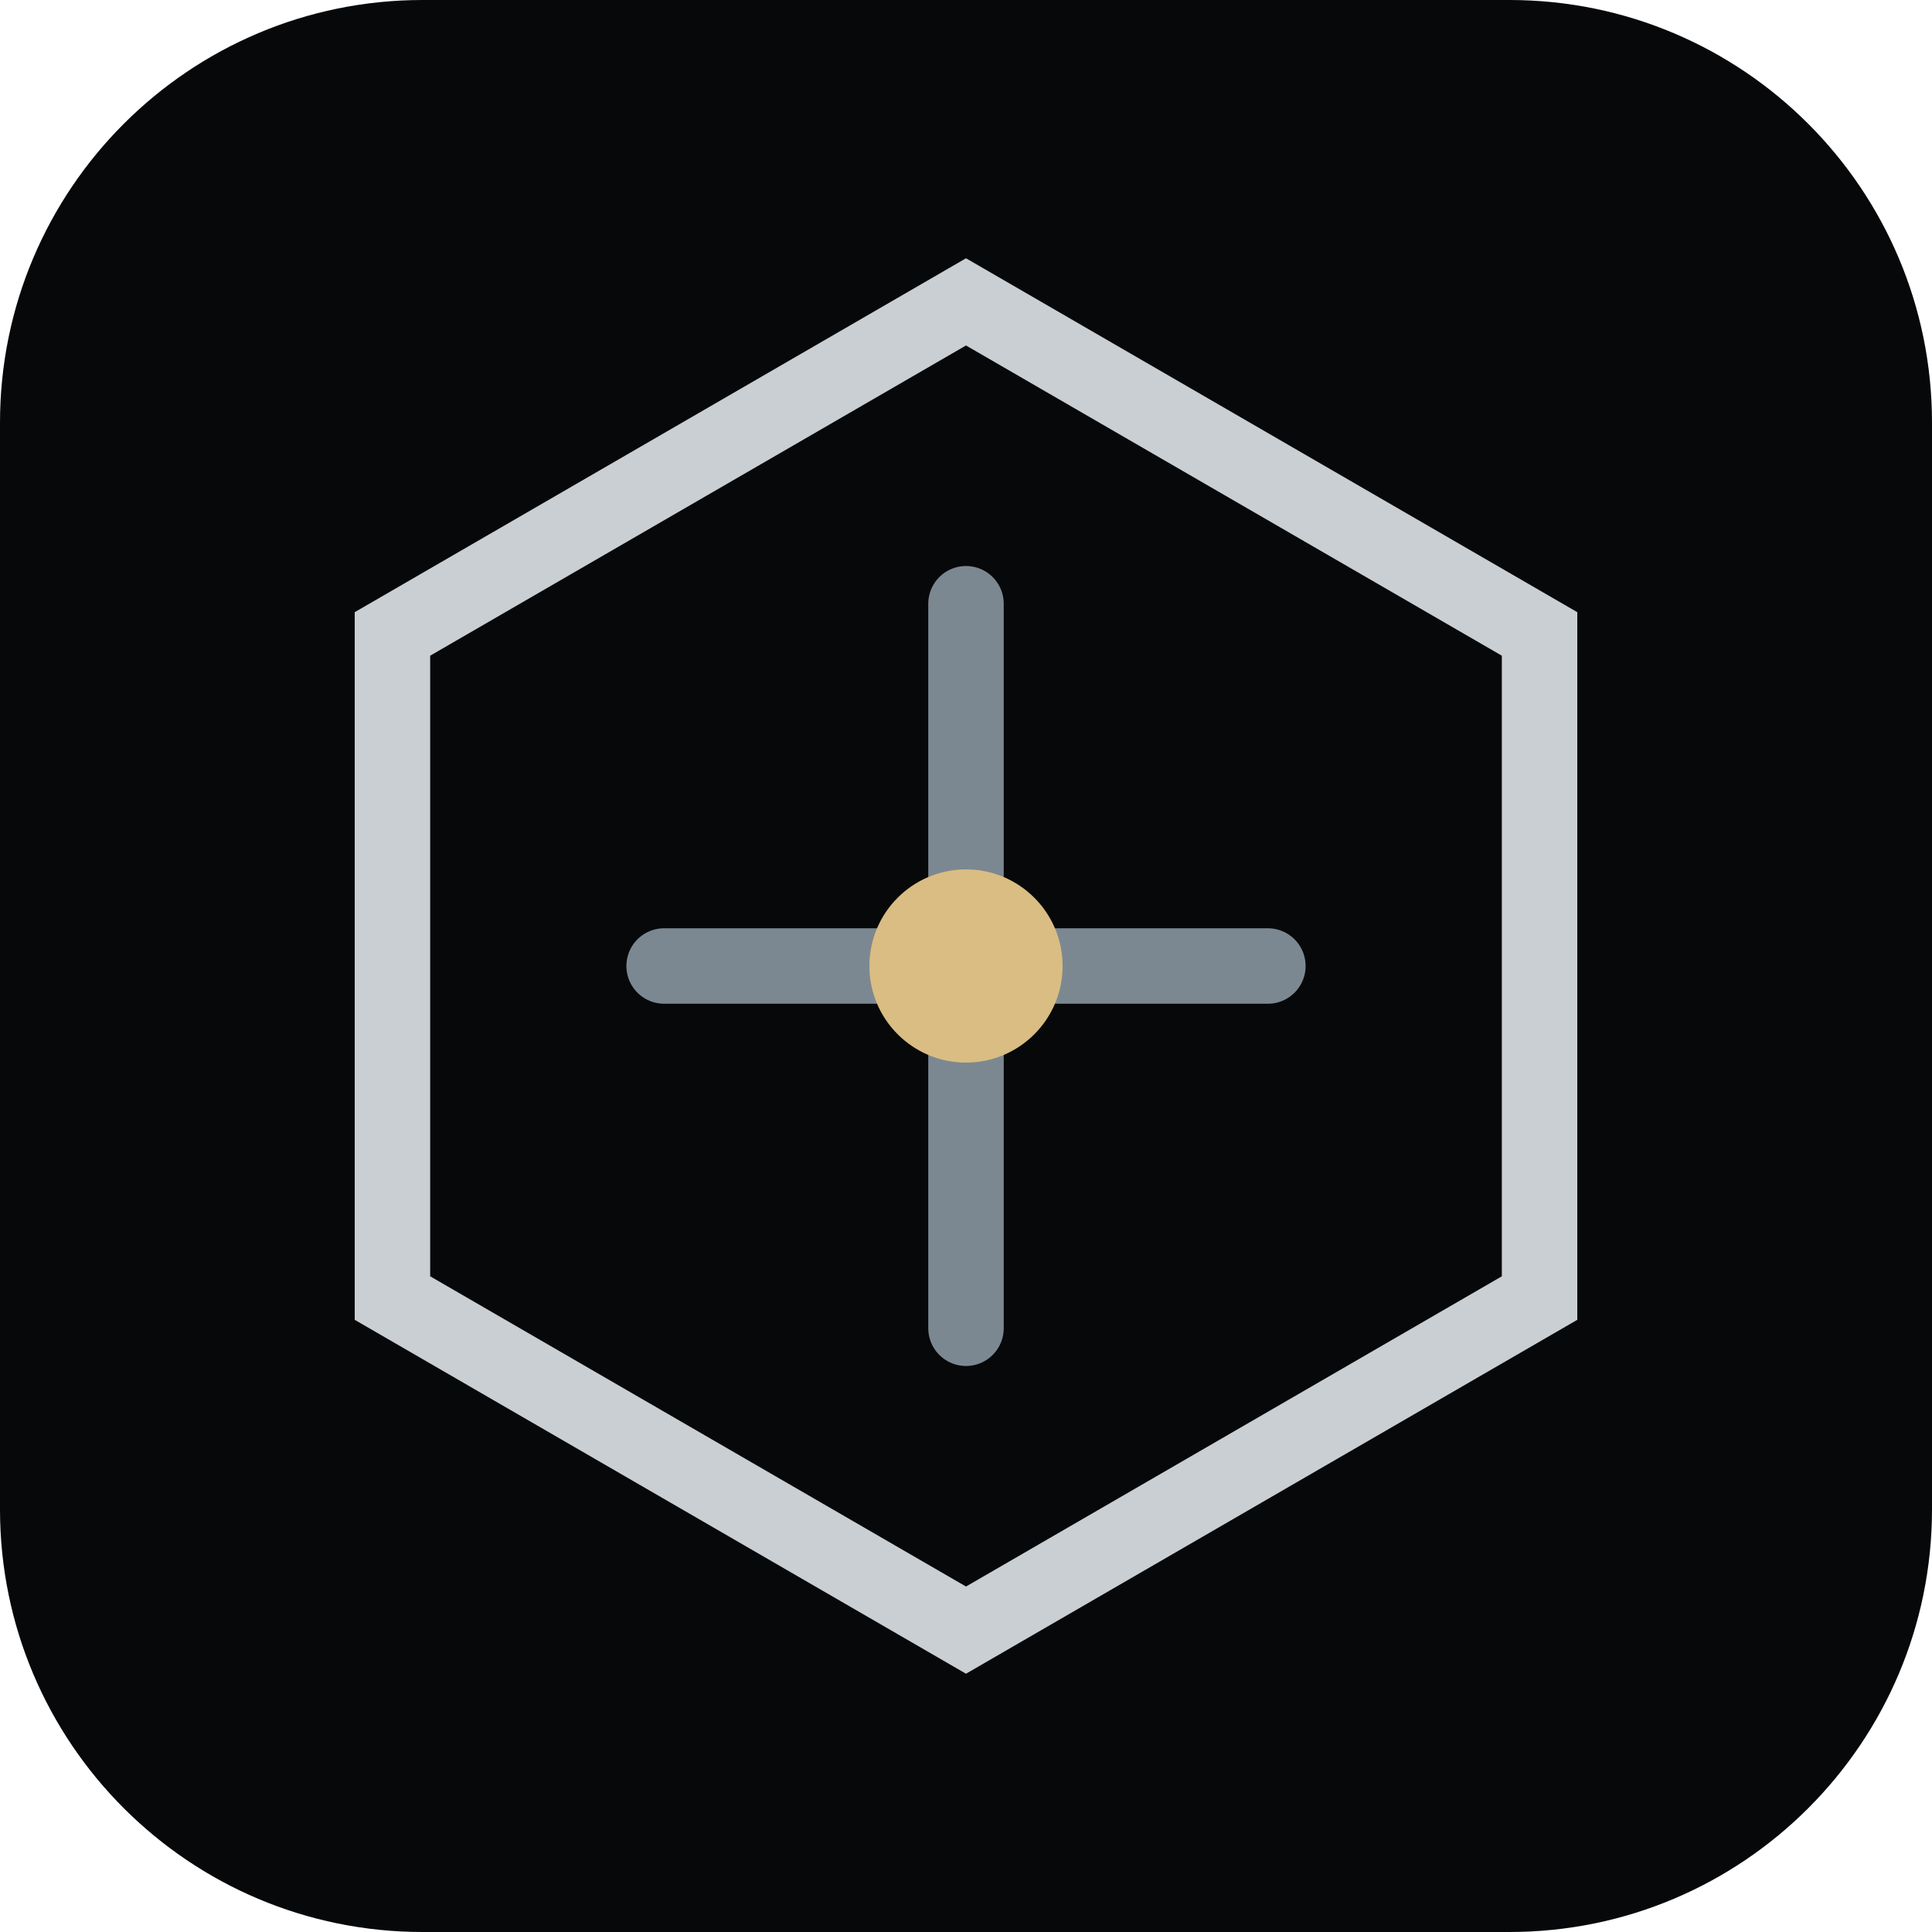
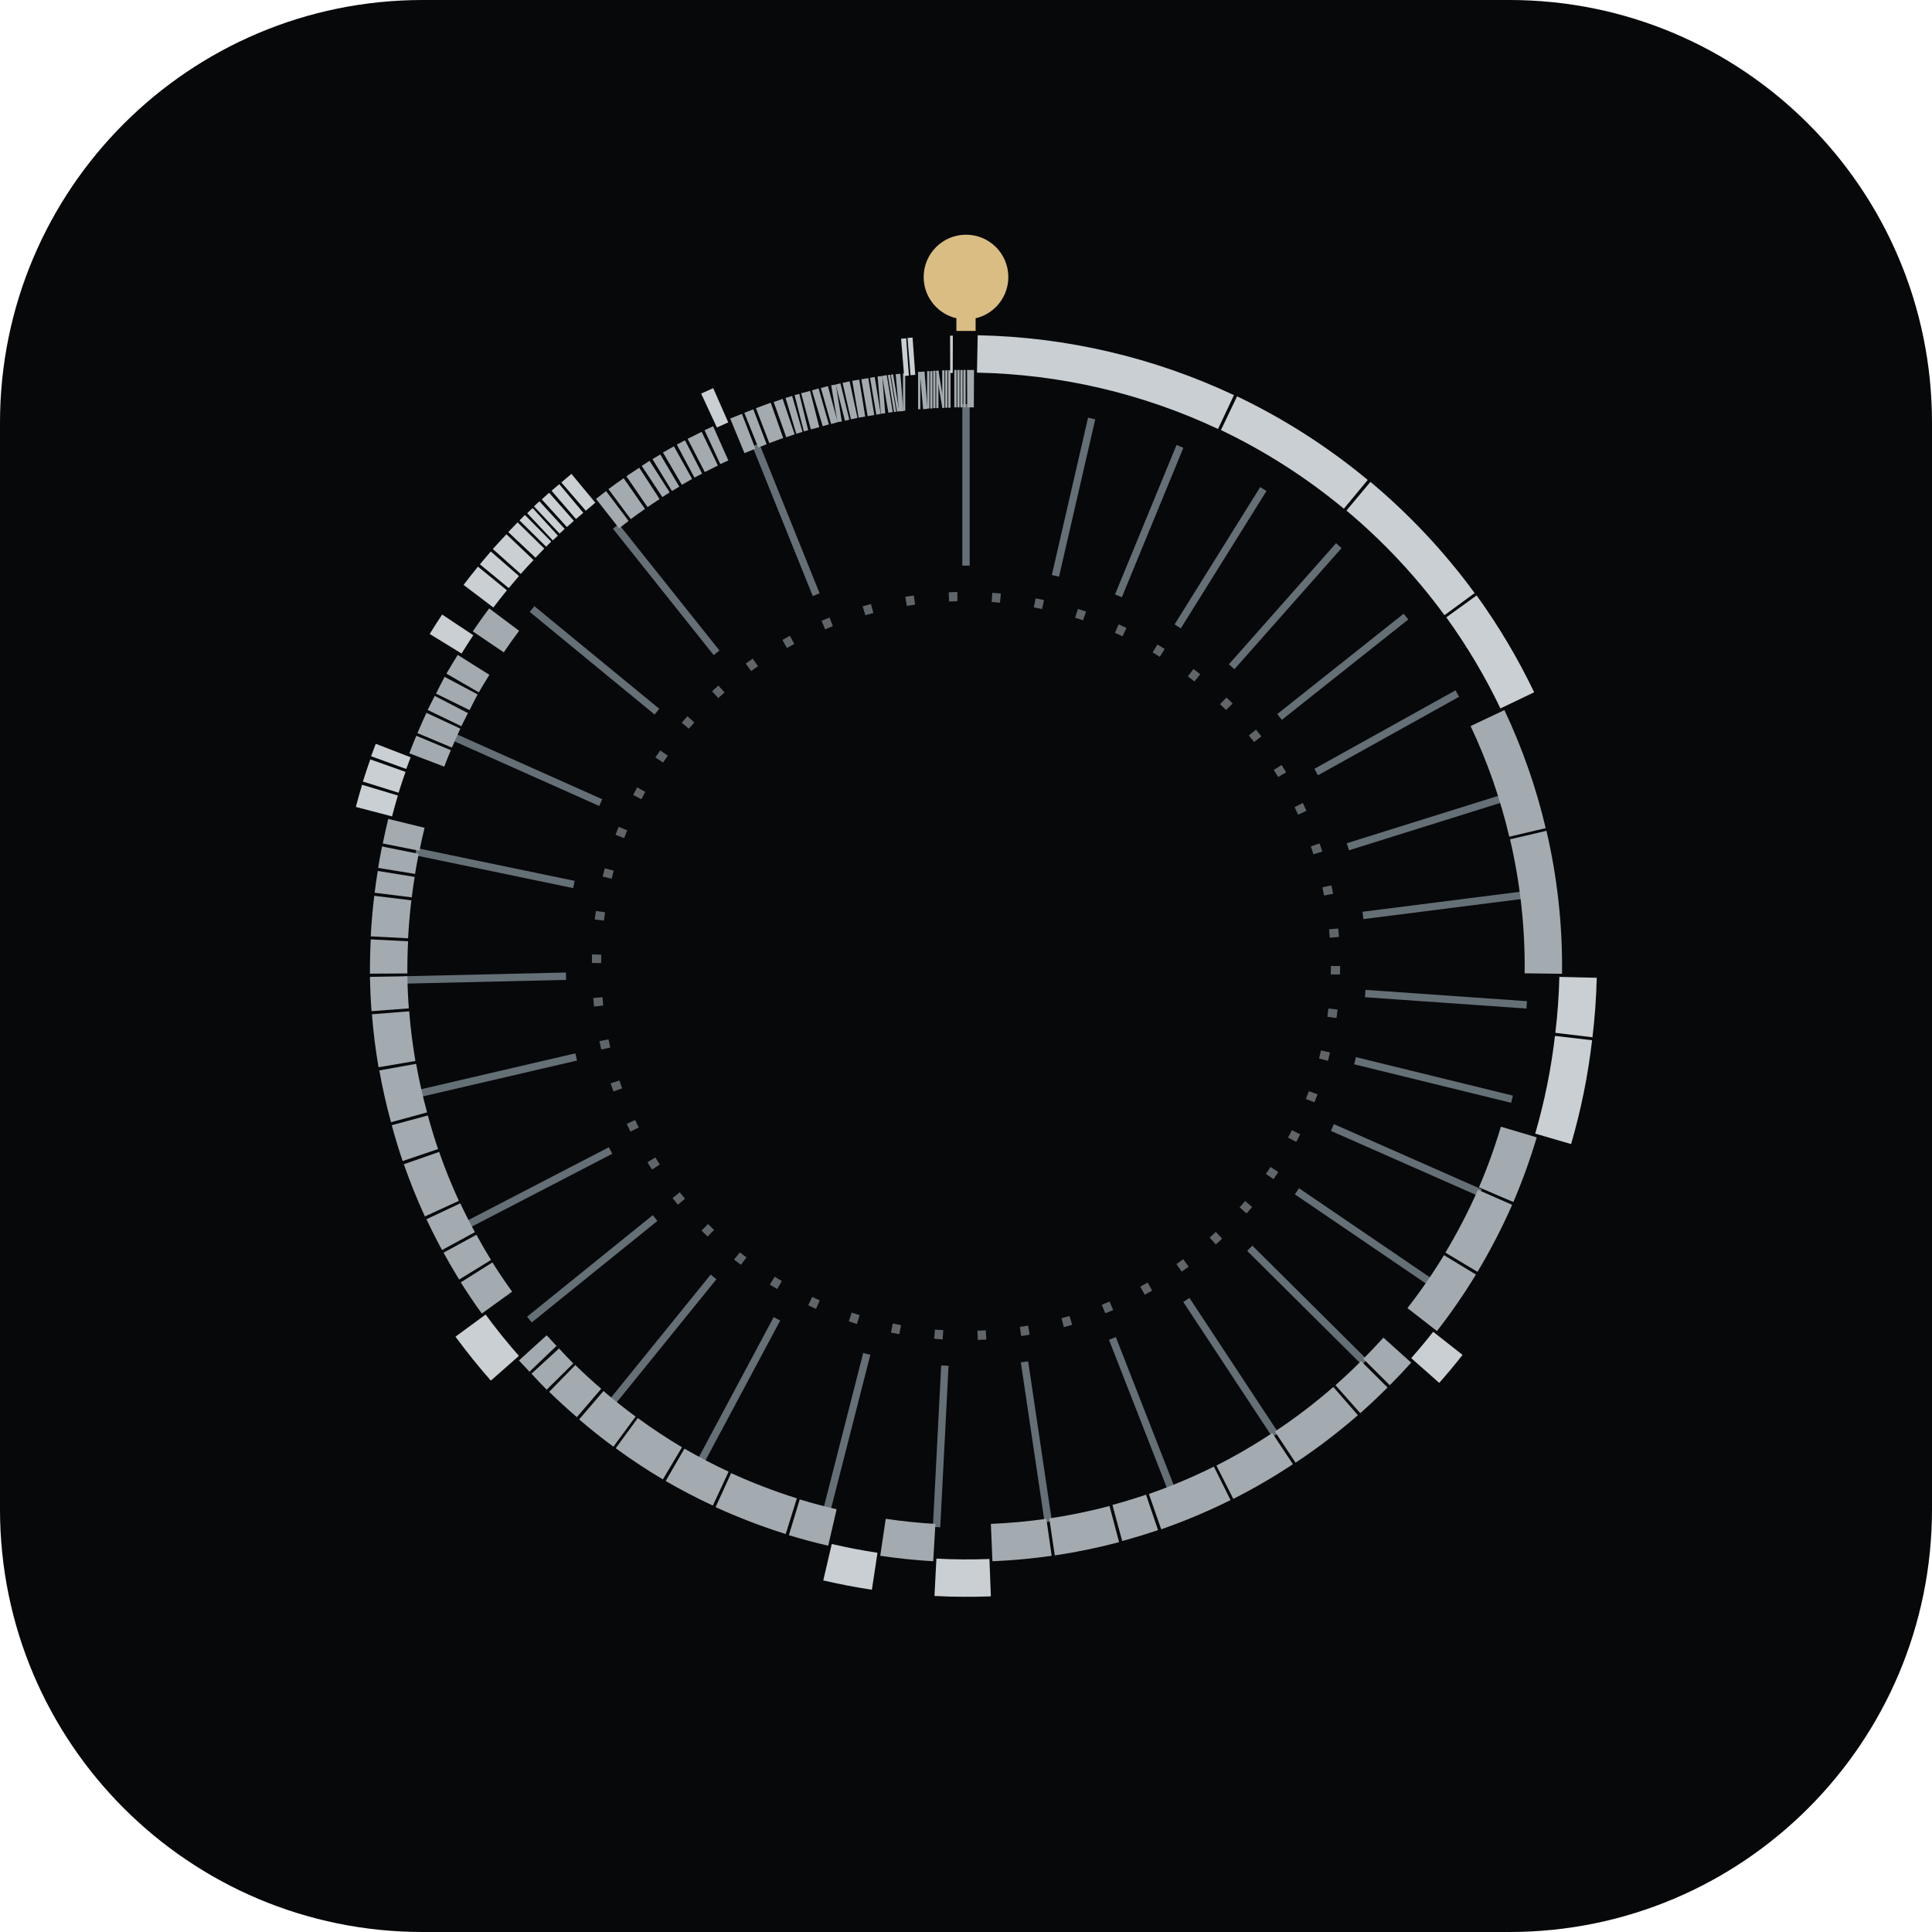
- <svg xmlns="http://www.w3.org/2000/svg" viewBox="0 0 64 64">
-   <rect width="64" height="64" rx="14" fill="#07080a" />
-   <polygon points="32,10 51,21 51,43 32,54 13,43 13,21" fill="none" stroke="#c9cfd2" stroke-width="2.5" />
-   <path d="M32 20v24M22 32h20" stroke="#7c8891" stroke-width="2.5" stroke-linecap="round" />
-   <circle cx="32" cy="32" r="3.2" fill="#d9bd82" />
+ <svg xmlns="http://www.w3.org/2000/svg" viewBox="0 0 512 512">
+   <rect width="512" height="512" rx="112" fill="#07080a" />
+   <g stroke="#7c8891" stroke-width="1.96" opacity="0.8">
+     <path d="M256.0 149.9L256.0 107.1" />
+     <path d="M279.7 152.6L289.3 110.9" />
+     <path d="M296.4 157.9L312.7 118.3" />
+     <path d="M312.1 166.0L334.8 129.6" />
+     <path d="M326.4 176.7L354.8 144.6" />
+     <path d="M339.1 190.0L372.6 163.4" />
+     <path d="M348.8 204.6L386.2 183.8" />
+     <path d="M357.2 224.4L398.1 211.6" />
+     <path d="M361.2 242.6L403.7 237.2" />
+     <path d="M361.8 263.3L404.6 266.3" />
+     <path d="M359.1 281.1L400.7 291.3" />
+     <path d="M353.1 298.8L392.3 316.1" />
+     <path d="M343.7 315.7L379.1 339.8" />
+     <path d="M331.2 330.8L361.6 361.0" />
+     <path d="M314.4 344.5L338.0 380.3" />
+     <path d="M294.8 354.7L310.4 394.6" />
+     <path d="M271.5 360.9L277.8 403.3" />
+     <path d="M250.4 361.9L248.2 404.7" />
+     <path d="M229.7 358.8L219.1 400.3" />
+     <path d="M205.9 349.5L185.7 387.3" />
+     <path d="M189.1 338.4L162.2 371.6" />
+     <path d="M173.6 322.8L140.3 349.7" />
+     <path d="M161.8 304.9L123.8 324.6" />
+     <path d="M152.7 280.1L111.0 289.8" />
+     <path d="M150.0 258.7L107.1 259.7" />
+     <path d="M152.1 234.4L110.2 225.7" />
+     <path d="M159.2 212.7L120.0 195.2" />
+     <path d="M174.1 188.6L141.0 161.4" />
+     <path d="M189.9 173.0L163.2 139.5" />
+     <path d="M216.3 157.6L200.3 117.9" />
+   </g>
+   <circle cx="256" cy="256" r="97.92" fill="none" stroke="#858d92" stroke-width="2.448" stroke-dasharray="2.244 9.18" opacity="0.7" />
+   <path d="M256.3 103.0A153 153 0 0 1 258.1 103.0" fill="none" stroke="#a3abb0" stroke-width="9.91" />
+   <path d="M259.0 93.8A162.18 162.18 0 0 1 324.9 109.2" fill="none" stroke="#c9cfd2" stroke-width="9.91" />
+   <path d="M325.7 109.5A162.18 162.18 0 0 1 359.3 131.0" fill="none" stroke="#c9cfd2" stroke-width="9.91" />
+   <path d="M360.0 131.5A162.18 162.18 0 0 1 386.8 160.1" fill="none" stroke="#c9cfd2" stroke-width="9.91" />
+   <path d="M387.3 160.7A162.18 162.18 0 0 1 402.1 185.6" fill="none" stroke="#c9cfd2" stroke-width="9.91" />
+   <path d="M394.2 190.3A153 153 0 0 1 404.8 220.6" fill="none" stroke="#a3abb0" stroke-width="9.91" />
+   <path d="M405.0 221.3A153 153 0 0 1 409.0 258.0" fill="none" stroke="#a3abb0" stroke-width="9.91" />
+   <path d="M418.2 259.0A162.18 162.18 0 0 1 417.1 274.3" fill="none" stroke="#c9cfd2" stroke-width="9.91" />
+   <path d="M417.0 275.1A162.18 162.18 0 0 1 411.6 301.8" fill="none" stroke="#c9cfd2" stroke-width="9.91" />
+   <path d="M402.5 300.0A153 153 0 0 1 396.5 316.6" fill="none" stroke="#a3abb0" stroke-width="9.91" />
+   <path d="M396.2 317.3A153 153 0 0 1 387.3 334.5" fill="none" stroke="#a3abb0" stroke-width="9.91" />
+   <path d="M386.9 335.2A153 153 0 0 1 376.9 349.7" fill="none" stroke="#a3abb0" stroke-width="9.91" />
+   <path d="M383.7 356.0A162.18 162.18 0 0 1 377.7 363.2" fill="none" stroke="#c9cfd2" stroke-width="9.91" />
+   <path d="M370.3 357.8A153 153 0 0 1 364.8 363.6" fill="none" stroke="#a3abb0" stroke-width="9.91" />
+   <path d="M364.2 364.2A153 153 0 0 1 357.2 370.8" fill="none" stroke="#a3abb0" stroke-width="9.91" />
+   <path d="M356.6 371.3A153 153 0 0 1 340.6 383.5" fill="none" stroke="#a3abb0" stroke-width="9.91" />
+   <path d="M339.9 383.9A153 153 0 0 1 324.6 392.8" fill="none" stroke="#a3abb0" stroke-width="9.91" />
+   <path d="M323.9 393.1A153 153 0 0 1 306.1 400.6" fill="none" stroke="#a3abb0" stroke-width="9.91" />
+   <path d="M305.3 400.8A153 153 0 0 1 296.1 403.6" fill="none" stroke="#a3abb0" stroke-width="9.91" />
+   <path d="M295.3 403.9A153 153 0 0 1 278.8 407.3" fill="none" stroke="#a3abb0" stroke-width="9.91" />
+   <path d="M278.0 407.4A153 153 0 0 1 262.8 408.8" fill="none" stroke="#a3abb0" stroke-width="9.91" />
+   <path d="M262.4 418.1A162.18 162.18 0 0 1 247.9 418.0" fill="none" stroke="#c9cfd2" stroke-width="9.91" />
+   <path d="M247.6 408.8A153 153 0 0 1 234.0 407.4" fill="none" stroke="#a3abb0" stroke-width="9.91" />
+   <path d="M231.8 416.4A162.18 162.18 0 0 1 219.3 414.0" fill="none" stroke="#c9cfd2" stroke-width="9.91" />
+   <path d="M220.6 404.8A153 153 0 0 1 210.5 402.1" fill="none" stroke="#a3abb0" stroke-width="9.91" />
+   <path d="M209.7 401.8A153 153 0 0 1 191.7 394.9" fill="none" stroke="#a3abb0" stroke-width="9.91" />
+   <path d="M191.0 394.5A153 153 0 0 1 178.9 388.2" fill="none" stroke="#a3abb0" stroke-width="9.91" />
+   <path d="M178.2 387.8A153 153 0 0 1 166.1 379.8" fill="none" stroke="#a3abb0" stroke-width="9.91" />
+   <path d="M165.5 379.4A153 153 0 0 1 156.7 372.4" fill="none" stroke="#a3abb0" stroke-width="9.91" />
+   <path d="M156.1 371.8A153 153 0 0 1 149.0 365.3" fill="none" stroke="#a3abb0" stroke-width="9.91" />
+   <path d="M148.4 364.8A153 153 0 0 1 144.5 360.7" fill="none" stroke="#a3abb0" stroke-width="9.91" />
+   <path d="M143.9 360.1A153 153 0 0 1 141.2 357.2" fill="none" stroke="#a3abb0" stroke-width="9.91" />
+   <path d="M133.8 362.6A162.18 162.18 0 0 1 124.7 351.3" fill="none" stroke="#c9cfd2" stroke-width="9.91" />
+   <path d="M131.7 345.2A153 153 0 0 1 126.3 337.2" fill="none" stroke="#a3abb0" stroke-width="9.91" />
+   <path d="M125.9 336.5A153 153 0 0 1 121.9 329.6" fill="none" stroke="#a3abb0" stroke-width="9.91" />
+   <path d="M121.5 328.9A153 153 0 0 1 117.5 321.0" fill="none" stroke="#a3abb0" stroke-width="9.91" />
+   <path d="M117.1 320.3A153 153 0 0 1 111.7 306.9" fill="none" stroke="#a3abb0" stroke-width="9.91" />
+   <path d="M111.4 306.1A153 153 0 0 1 108.6 296.9" fill="none" stroke="#a3abb0" stroke-width="9.91" />
+   <path d="M108.4 296.1A153 153 0 0 1 105.4 282.8" fill="none" stroke="#a3abb0" stroke-width="9.91" />
+   <path d="M105.2 282.0A153 153 0 0 1 103.5 268.4" fill="none" stroke="#a3abb0" stroke-width="9.91" />
+   <path d="M103.4 267.6A153 153 0 0 1 103.0 258.8" fill="none" stroke="#a3abb0" stroke-width="9.91" />
+   <path d="M103.0 258.0A153 153 0 0 1 103.2 249.2" fill="none" stroke="#a3abb0" stroke-width="9.91" />
+   <path d="M103.2 248.4A153 153 0 0 1 104.1 238.0" fill="none" stroke="#a3abb0" stroke-width="9.91" />
+   <path d="M104.2 237.2A153 153 0 0 1 105.0 231.6" fill="none" stroke="#a3abb0" stroke-width="9.91" />
+   <path d="M105.1 230.8A153 153 0 0 1 106.1 225.3" fill="none" stroke="#a3abb0" stroke-width="9.91" />
+   <path d="M106.3 224.5A153 153 0 0 1 107.7 218.2" fill="none" stroke="#a3abb0" stroke-width="9.91" />
+   <path d="M99.1 215.1A162.18 162.18 0 0 1 100.7 209.4" fill="none" stroke="#c9cfd2" stroke-width="9.91" />
+   <path d="M100.9 208.6A162.18 162.18 0 0 1 102.8 202.9" fill="none" stroke="#c9cfd2" stroke-width="9.91" />
+   <path d="M103.0 202.1A162.18 162.18 0 0 1 104.2 198.9" fill="none" stroke="#c9cfd2" stroke-width="9.91" />
+   <path d="M113.1 201.4A153 153 0 0 1 114.9 196.9" fill="none" stroke="#a3abb0" stroke-width="9.91" />
+   <path d="M115.2 196.2A153 153 0 0 1 117.5 191.0" fill="none" stroke="#a3abb0" stroke-width="9.91" />
+   <path d="M117.8 190.3A153 153 0 0 1 119.6 186.7" fill="none" stroke="#a3abb0" stroke-width="9.91" />
+   <path d="M120.0 186.0A153 153 0 0 1 122.2 181.7" fill="none" stroke="#a3abb0" stroke-width="9.91" />
+   <path d="M122.6 181.0A153 153 0 0 1 125.5 176.2" fill="none" stroke="#a3abb0" stroke-width="9.91" />
+   <path d="M118.1 170.6A162.18 162.18 0 0 1 121.3 165.6" fill="none" stroke="#c9cfd2" stroke-width="9.91" />
+   <path d="M129.4 170.1A153 153 0 0 1 133.6 164.2" fill="none" stroke="#a3abb0" stroke-width="9.91" />
+   <path d="M126.8 158.0A162.18 162.18 0 0 1 130.5 153.3" fill="none" stroke="#c9cfd2" stroke-width="9.91" />
+   <path d="M131.0 152.7A162.18 162.18 0 0 1 133.8 149.4" fill="none" stroke="#c9cfd2" stroke-width="9.91" />
+   <path d="M134.3 148.8A162.18 162.18 0 0 1 137.8 145.0" fill="none" stroke="#c9cfd2" stroke-width="9.91" />
+   <path d="M138.3 144.4A162.18 162.18 0 0 1 140.7 141.9" fill="none" stroke="#c9cfd2" stroke-width="9.91" />
+   <path d="M141.2 141.4A162.18 162.18 0 0 1 142.6 140.0" fill="none" stroke="#c9cfd2" stroke-width="9.91" />
+   <path d="M143.1 139.6A162.18 162.18 0 0 1 144.5 138.3" fill="none" stroke="#c9cfd2" stroke-width="9.91" />
+   <path d="M144.9 137.8A162.18 162.18 0 0 1 146.3 136.5" fill="none" stroke="#c9cfd2" stroke-width="9.91" />
+   <path d="M146.9 136.0A162.18 162.18 0 0 1 148.8 134.3" fill="none" stroke="#c9cfd2" stroke-width="9.91" />
+   <path d="M149.4 133.8A162.18 162.18 0 0 1 151.4 132.1" fill="none" stroke="#c9cfd2" stroke-width="9.91" />
+   <path d="M152.0 131.6A162.18 162.18 0 0 1 154.6 129.4" fill="none" stroke="#c9cfd2" stroke-width="9.91" />
+   <path d="M161.0 136.1A153 153 0 0 1 163.6 134.1" fill="none" stroke="#a3abb0" stroke-width="9.91" />
+   <path d="M164.2 133.6A153 153 0 0 1 168.1 130.8" fill="none" stroke="#a3abb0" stroke-width="9.91" />
+   <path d="M168.8 130.3A153 153 0 0 1 172.1 128.1" fill="none" stroke="#a3abb0" stroke-width="9.91" />
+   <path d="M172.8 127.6A153 153 0 0 1 174.8 126.3" fill="none" stroke="#a3abb0" stroke-width="9.91" />
+   <path d="M175.5 125.9A153 153 0 0 1 177.5 124.7" fill="none" stroke="#a3abb0" stroke-width="9.91" />
+   <path d="M178.2 124.2A153 153 0 0 1 181.0 122.6" fill="none" stroke="#a3abb0" stroke-width="9.91" />
+   <path d="M181.7 122.2A153 153 0 0 1 183.8 121.1" fill="none" stroke="#a3abb0" stroke-width="9.91" />
+   <path d="M184.5 120.7A153 153 0 0 1 188.1 118.9" fill="none" stroke="#a3abb0" stroke-width="9.91" />
+   <path d="M188.8 118.5A153 153 0 0 1 191.0 117.5" fill="none" stroke="#a3abb0" stroke-width="9.91" />
+   <path d="M187.9 108.8A162.18 162.18 0 0 1 191.0 107.4" fill="none" stroke="#c9cfd2" stroke-width="9.91" />
+   <path d="M195.4 115.5A153 153 0 0 1 198.4 114.3" fill="none" stroke="#a3abb0" stroke-width="9.91" />
+   <path d="M199.1 114.0A153 153 0 0 1 201.4 113.1" fill="none" stroke="#a3abb0" stroke-width="9.91" />
+   <path d="M202.1 112.8A153 153 0 0 1 205.9 111.4" fill="none" stroke="#a3abb0" stroke-width="9.91" />
+   <path d="M206.7 111.2A153 153 0 0 1 209.0 110.4" fill="none" stroke="#a3abb0" stroke-width="9.91" />
+   <path d="M209.6 110.2A153 153 0 0 1 211.3 109.7" fill="none" stroke="#a3abb0" stroke-width="9.91" />
+   <path d="M211.8 109.5A153 153 0 0 1 213.0 109.2" fill="none" stroke="#a3abb0" stroke-width="9.91" />
+   <path d="M213.6 109.0A153 153 0 0 1 215.9 108.4" fill="none" stroke="#a3abb0" stroke-width="9.91" />
+   <path d="M216.6 108.2A153 153 0 0 1 218.3 107.7" fill="none" stroke="#a3abb0" stroke-width="9.91" />
+   <path d="M218.9 107.6A153 153 0 0 1 220.7 107.1" fill="none" stroke="#a3abb0" stroke-width="9.91" />
+   <path d="M221.1 107.0A153 153 0 0 1 222.3 106.8" fill="none" stroke="#a3abb0" stroke-width="9.91" />
+   <path d="M222.7 106.7A153 153 0 0 1 223.9 106.4" fill="none" stroke="#a3abb0" stroke-width="9.91" />
+   <path d="M224.4 106.3A153 153 0 0 1 226.2 105.9" fill="none" stroke="#a3abb0" stroke-width="9.91" />
+   <path d="M226.7 105.8A153 153 0 0 1 228.5 105.5" fill="none" stroke="#a3abb0" stroke-width="9.91" />
+   <path d="M229.1 105.4A153 153 0 0 1 230.9 105.1" fill="none" stroke="#a3abb0" stroke-width="9.91" />
+   <path d="M231.4 105.0A153 153 0 0 1 232.6 104.8" fill="none" stroke="#a3abb0" stroke-width="9.91" />
+   <path d="M233.0 104.7A153 153 0 0 1 234.2 104.6" fill="none" stroke="#a3abb0" stroke-width="9.91" />
+   <path d="M234.6 104.5A153 153 0 0 1 235.8 104.3" fill="none" stroke="#a3abb0" stroke-width="9.91" />
+   <path d="M236.1 104.3A153 153 0 0 1 236.7 104.2" fill="none" stroke="#a3abb0" stroke-width="9.91" />
+   <path d="M236.9 104.2A153 153 0 0 1 237.5 104.1" fill="none" stroke="#a3abb0" stroke-width="9.91" />
+   <path d="M237.8 104.1A153 153 0 0 1 239.0 104.0" fill="none" stroke="#a3abb0" stroke-width="9.91" />
+   <path d="M239.3 103.9A153 153 0 0 1 239.9 103.9" fill="none" stroke="#a3abb0" stroke-width="9.91" />
+   <path d="M239.2 94.7A162.18 162.18 0 0 1 240.5 94.6" fill="none" stroke="#c9cfd2" stroke-width="9.91" />
+   <path d="M240.9 94.5A162.18 162.18 0 0 1 242.2 94.4" fill="none" stroke="#c9cfd2" stroke-width="9.91" />
+   <path d="M243.3 103.5A153 153 0 0 1 243.9 103.5" fill="none" stroke="#a3abb0" stroke-width="9.91" />
+   <path d="M244.2 103.5A153 153 0 0 1 245.4 103.4" fill="none" stroke="#a3abb0" stroke-width="9.91" />
+   <path d="M245.7 103.3A153 153 0 0 1 246.3 103.3" fill="none" stroke="#a3abb0" stroke-width="9.91" />
+   <path d="M246.5 103.3A153 153 0 0 1 247.1 103.3" fill="none" stroke="#a3abb0" stroke-width="9.91" />
+   <path d="M247.3 103.2A153 153 0 0 1 247.9 103.2" fill="none" stroke="#a3abb0" stroke-width="9.91" />
+   <path d="M248.1 103.2A153 153 0 0 1 248.7 103.2" fill="none" stroke="#a3abb0" stroke-width="9.91" />
+   <path d="M248.9 103.2A153 153 0 0 1 249.5 103.1" fill="none" stroke="#a3abb0" stroke-width="9.91" />
+   <path d="M249.7 103.1A153 153 0 0 1 250.3 103.1" fill="none" stroke="#a3abb0" stroke-width="9.91" />
+   <path d="M250.5 103.1A153 153 0 0 1 251.1 103.1" fill="none" stroke="#a3abb0" stroke-width="9.91" />
+   <path d="M251.3 103.1A153 153 0 0 1 251.9 103.1" fill="none" stroke="#a3abb0" stroke-width="9.91" />
+   <path d="M251.8 93.9A162.18 162.18 0 0 1 252.5 93.9" fill="none" stroke="#c9cfd2" stroke-width="9.91" />
+   <path d="M252.9 103.0A153 153 0 0 1 253.5 103.0" fill="none" stroke="#a3abb0" stroke-width="9.91" />
+   <path d="M253.7 103.0A153 153 0 0 1 254.3 103.0" fill="none" stroke="#a3abb0" stroke-width="9.91" />
+   <path d="M254.5 103.0A153 153 0 0 1 255.1 103.0" fill="none" stroke="#a3abb0" stroke-width="9.91" />
+   <path d="M255.3 103.0A153 153 0 0 1 255.9 103.0" fill="none" stroke="#a3abb0" stroke-width="9.91" />
+   <path d="M256 87.7L256 73.42" stroke="#d9bd82" stroke-width="5.1" />
+   <circle cx="256" cy="73.42" r="11.22" fill="#d9bd82" />
</svg>
